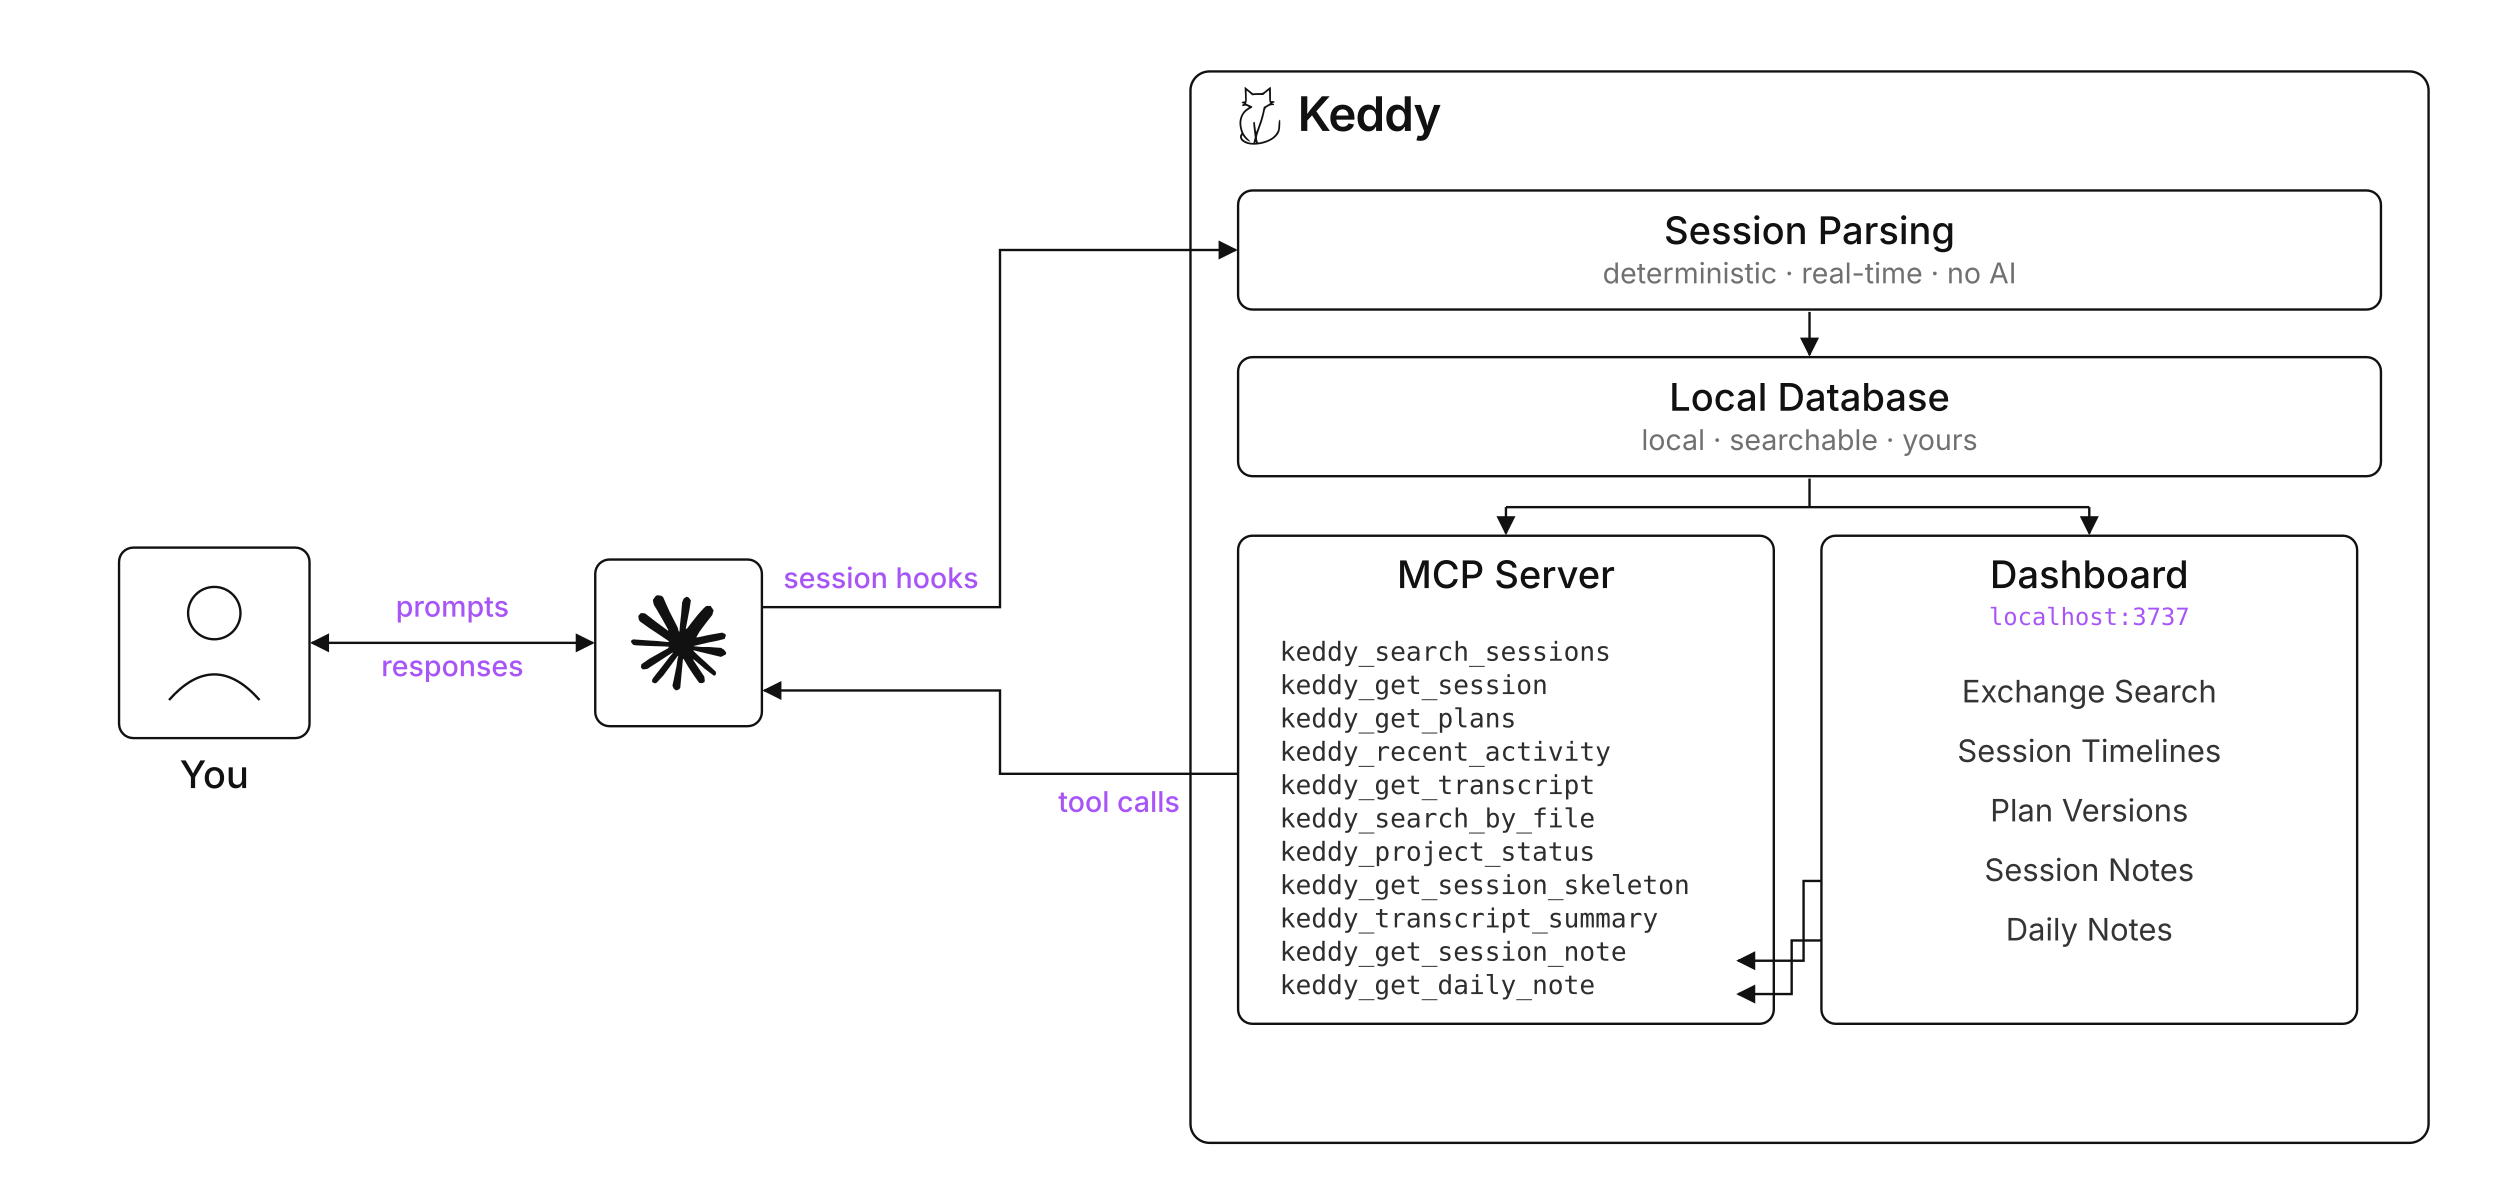
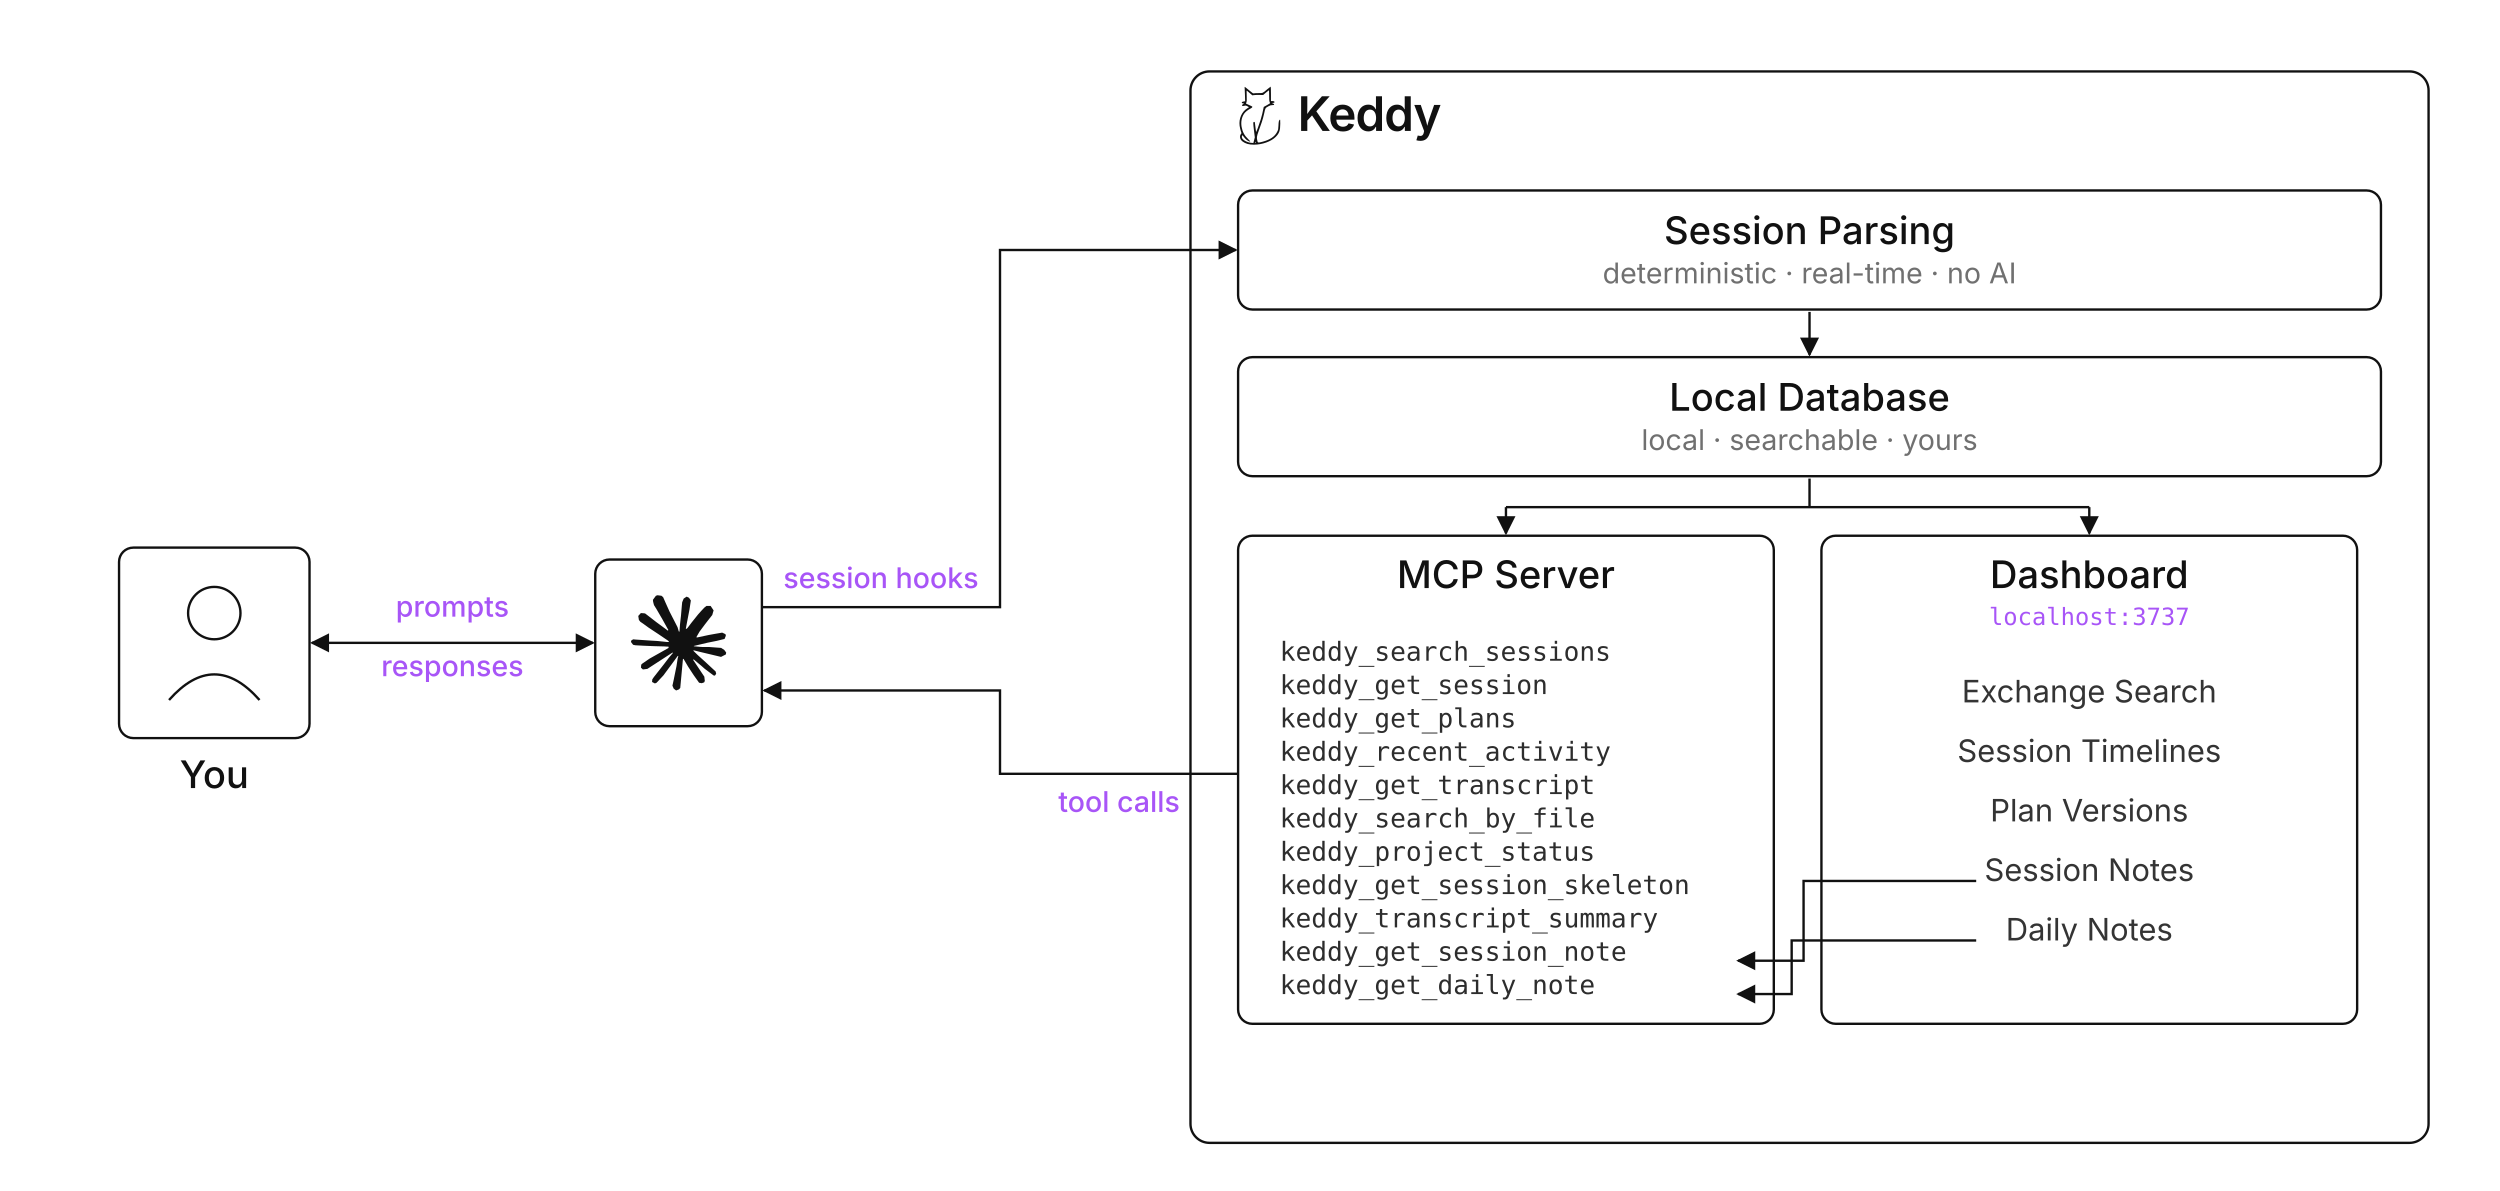
<svg xmlns="http://www.w3.org/2000/svg" viewBox="0 0 2100 1000" role="img" aria-label="Keddy architecture: You interact with Claude Code; Claude Code sends session hooks to Keddy's session reader, which writes to a local database. The database serves both MCP tools that Claude can call, and a dashboard you open in your browser.">
  <defs>
    <style>
      .box { fill: none; stroke: #111111; stroke-width: 2; }
      .label { font-family: -apple-system, BlinkMacSystemFont, "Inter", "Helvetica Neue", Arial, sans-serif; fill: #111111; }
      .label-box { font-size: 32px; font-weight: 500; }
      .label-sub { font-size: 24px; font-weight: 400; opacity: 0.6; }
      .label-title { font-size: 40px; font-weight: 600; letter-spacing: -0.02em; }
      .label-arrow { font-family: -apple-system, BlinkMacSystemFont, "Inter", "Helvetica Neue", Arial, sans-serif; font-size: 24px; font-weight: 500; fill: #a855f7; }
      .tool-list { font-family: ui-monospace, "SF Mono", Menlo, Consolas, monospace; font-size: 22px; fill: #111111; opacity: 0.88; }
      .capability-list { font-family: -apple-system, BlinkMacSystemFont, "Inter", "Helvetica Neue", Arial, sans-serif; font-size: 26px; fill: #111111; opacity: 0.85; }
      .arrow { stroke: #111111; stroke-width: 2; fill: none; }
    </style>
    <marker id="arrowhead" viewBox="0 0 10 10" refX="9" refY="5" markerWidth="8" markerHeight="8" orient="auto-start-reverse">
      <path d="M 0 0 L 10 5 L 0 10 z" fill="#111111" />
    </marker>
  </defs>
  <rect x="100" y="460" width="160" height="160" rx="12" class="box" />
  <circle cx="180" cy="515" r="22" fill="none" stroke="#111111" stroke-width="2" />
  <path d="M 142 588 Q 180 545 218 588" fill="none" stroke="#111111" stroke-width="2" />
  <text x="180" y="662" text-anchor="middle" class="label label-box">You</text>
  <line x1="262" y1="540" x2="498" y2="540" class="arrow" marker-end="url(#arrowhead)" marker-start="url(#arrowhead)" />
  <text x="380" y="518" text-anchor="middle" class="label-arrow">prompts</text>
  <text x="380" y="568" text-anchor="middle" class="label-arrow">responses</text>
  <rect x="500" y="470" width="140" height="140" rx="12" class="box" />
  <svg x="530" y="500" width="80" height="80" viewBox="0 0 24 24">
    <path fill="#111111" d="m4.714 15.956 4.717-2.647.079-.231-.079-.128h-.231l-.789-.049-2.696-.073-2.337-.097-2.265-.121-.571-.121-.534-.704.055-.352.48-.322.686.061 1.518.103 2.277.158 1.651.097 2.447.255h.389l.055-.158-.134-.097-.103-.097L6.973 9.836l-2.55-1.688-1.336-.971-.723-.492-.364-.461-.158-1.008.656-.723.88.061.225.061.892.686 1.906 1.475 2.489 1.834.364.303.146-.103.018-.073-.164-.273-1.354-2.447-1.445-2.489-.643-1.032-.17-.619c-.061-.255-.103-.467-.103-.729L6.287.134 6.7 0l.996.134.419.364.619 1.415 1.002 2.228 1.554 3.03.455.898.243.832.091.255h.158v-.146l.128-1.706.237-2.095.231-2.696.079-.759.376-.911.747-.492.583.279.48.686-.067.443-.285 1.852-.559 2.902-.364 1.943h.212l.243-.243.984-1.305 1.651-2.064.729-.82.85-.905.546-.431h1.032l.759 1.129-.34 1.166-1.062 1.348-.88 1.141-1.263 1.7-.789 1.36.073.109.188-.018 2.853-.607 1.542-.279 1.84-.316.832.389.091.395-.328.807-1.967.486-2.307.461-3.436.814-.043.03.049.061 1.548.146.662.036h1.621l3.018.225.789.522.474.638-.079.486-1.214.619-1.639-.389-3.825-.911-1.311-.328h-.182v.109l1.093 1.069 2.003 1.809 2.507 2.331.128.577-.322.455-.34-.049-2.204-1.657-.85-.747-1.925-1.621h-.128v.17l.443.65 2.344 3.521.121 1.081-.17.352-.607.212-.668-.121-1.372-1.925L14.38 17.959l-1.141-1.943-.14.079-.674 7.255-.316.37-.729.279-.607-.461-.322-.747.322-1.475.389-1.925.316-1.53.285-1.9.17-.631-.012-.043-.14.018-1.433 1.967-2.18 2.945-1.724 1.846-.413.164-.716-.37.067-.662.401-.589 2.386-3.036 1.439-1.882.929-1.087-.006-.158h-.055l-6.338 4.116-1.129.146-.486-.455.061-.747.231-.243 1.906-1.311Z" />
  </svg>
  <path d="M 640 510 L 840 510 L 840 210 L 1038 210" class="arrow" marker-end="url(#arrowhead)" />
  <text x="740" y="494" text-anchor="middle" class="label-arrow">session hooks</text>
  <path d="M 1040 650 L 840 650 L 840 580 L 642 580" class="arrow" marker-end="url(#arrowhead)" />
  <text x="940" y="682" text-anchor="middle" class="label-arrow">tool calls</text>
  <rect x="1000" y="60" width="1040" height="900" rx="16" class="box" />
  <svg x="1040" y="72" width="36" height="50" viewBox="52 2 142 198" preserveAspectRatio="xMidYMid meet">
    <path fill="#111111" fill-rule="evenodd" d="M 148.394 14.089 C 132.816 27.277, 134.634 26.491, 119.541 26.557 C 112.368 26.588, 105.363 26.949, 103.974 27.359 C 101.786 28.005, 100.047 26.926, 90.974 19.292 C 74.714 5.612, 72.456 4.060, 73.454 7.250 C 73.669 7.938, 74.134 18.651, 74.486 31.057 L 75.128 53.614 69.814 54.557 C 65.442 55.333, 64.444 55.893, 64.185 57.715 C 63.870 59.929, 64.296 60.169, 70.500 61.280 C 72.084 61.564, 71.720 61.978, 68.750 63.268 C 66.217 64.369, 65 65.544, 65 66.890 C 65 69.782, 66.103 70.082, 72.115 68.826 C 77.138 67.777, 77.853 67.881, 82.750 70.368 C 85.638 71.834, 88 73.187, 88 73.375 C 88 73.562, 85.346 75.354, 82.102 77.356 C 63.978 88.543, 53.763 111.704, 56.733 134.877 C 57.341 139.620, 59.009 147.179, 60.439 151.676 L 63.040 159.852 60.520 163.565 C 55.605 170.808, 58.353 181.449, 66.739 187.649 C 76.678 194.997, 88.024 198.159, 104.452 198.160 C 131.876 198.160, 161.392 187.667, 176.560 172.525 C 188.728 160.377, 191.970 151.153, 191.988 128.628 C 191.999 115.288, 191.840 113.888, 190.445 115.045 C 187.285 117.668, 186.553 120.808, 185.999 134.120 C 185.452 147.268, 185.306 147.996, 181.770 155.120 C 173.724 171.329, 157.962 181.956, 132.122 188.592 C 118.432 192.107, 117.485 191.983, 116.103 186.494 C 113.051 174.373, 113.345 171.839, 119.996 153 C 123.394 143.375, 128.168 129.838, 130.605 122.917 C 133.041 115.997, 136.605 102.947, 138.524 93.917 C 142.411 75.632, 141.910 76.459, 152.757 70.393 C 158.376 67.251, 160.476 66.620, 165.493 66.565 C 170.812 66.507, 171.500 66.271, 171.500 64.500 C 171.500 63.107, 170.514 62.210, 168.250 61.543 C 163.969 60.283, 164.111 59, 168.531 59 C 170.761 59, 172.277 58.442, 172.643 57.487 C 173.690 54.759, 171.039 53, 165.878 53 L 161 53 161 29 C 161 14.798, 160.619 5, 160.066 5 C 159.552 5, 154.300 9.090, 148.394 14.089 M 144.287 25.042 L 135.074 32.924 121.787 32.712 C 114.479 32.595, 106.402 32.859, 103.837 33.298 L 99.174 34.096 91.337 27.367 C 87.027 23.666, 82.646 19.932, 81.603 19.069 C 79.748 17.535, 79.720 17.896, 80.351 35.129 C 80.876 49.473, 80.718 53.549, 79.498 57.005 C 78.674 59.340, 78 61.349, 78 61.468 C 78 61.696, 91.545 67.902, 96.250 69.830 C 100.878 71.727, 99.824 74.555, 93.250 77.878 C 84.185 82.460, 75.827 89.152, 71.717 95.120 C 63.554 106.973, 60.584 122.564, 63.400 138.784 C 66.349 155.769, 72.831 167.749, 85.775 180.133 C 93.900 187.906, 94.022 190.092, 86.103 186.053 C 80.515 183.202, 75.416 178.547, 70.339 171.664 C 66.042 165.836, 66.034 165.832, 64.892 168.338 C 64.244 169.760, 64.033 172.363, 64.405 174.347 C 65.911 182.371, 81.995 191.150, 97 192.138 L 102.500 192.500 104.918 183.140 L 107.336 173.780 104.579 151.121 C 101.383 124.845, 101.417 122.500, 104.996 122.500 C 107.768 122.500, 107.339 120.599, 110.019 144.750 C 110.705 150.938, 111.544 155.997, 111.884 155.993 C 112.223 155.989, 114.241 151.151, 116.369 145.243 C 125.619 119.556, 129.978 105.818, 131.994 96 C 133.180 90.225, 134.815 82.575, 135.627 79 L 137.103 72.500 147.551 66.716 C 153.298 63.534, 158 60.552, 158 60.088 C 158 59.624, 157.325 57.629, 156.500 55.654 C 155.360 52.926, 155 47.854, 155 34.532 C 155 24.889, 154.662 17.036, 154.250 17.080 C 153.838 17.124, 149.354 20.707, 144.287 25.042 M 109 190.441 C 109 191.848, 109.450 193, 110 193 C 110.550 193, 111 192.127, 111 191.059 C 111 189.991, 110.550 188.840, 110 188.500 C 109.433 188.149, 109 188.990, 109 190.441" />
  </svg>
  <text x="1090" y="110" class="label label-title">Keddy</text>
  <rect x="1040" y="160" width="960" height="100" rx="12" class="box" />
  <text x="1520" y="205" text-anchor="middle" class="label label-box">Session Parsing</text>
  <text x="1520" y="238" text-anchor="middle" class="label label-sub">deterministic · real-time · no AI</text>
  <line x1="1520" y1="262" x2="1520" y2="298" class="arrow" marker-end="url(#arrowhead)" />
  <rect x="1040" y="300" width="960" height="100" rx="12" class="box" />
  <text x="1520" y="345" text-anchor="middle" class="label label-box">Local Database</text>
  <text x="1520" y="378" text-anchor="middle" class="label label-sub">local · searchable · yours</text>
  <line x1="1520" y1="402" x2="1520" y2="426" class="arrow" />
  <line x1="1265" y1="426" x2="1755" y2="426" class="arrow" />
  <line x1="1265" y1="426" x2="1265" y2="448" class="arrow" marker-end="url(#arrowhead)" />
  <line x1="1755" y1="426" x2="1755" y2="448" class="arrow" marker-end="url(#arrowhead)" />
  <rect x="1040" y="450" width="450" height="410" rx="12" class="box" />
  <text x="1265" y="494" text-anchor="middle" class="label label-box">MCP Server</text>
  <g class="tool-list">
    <text x="1075" y="555">keddy_search_sessions</text>
    <text x="1075" y="583">keddy_get_session</text>
    <text x="1075" y="611">keddy_get_plans</text>
    <text x="1075" y="639">keddy_recent_activity</text>
    <text x="1075" y="667">keddy_get_transcript</text>
    <text x="1075" y="695">keddy_search_by_file</text>
    <text x="1075" y="723">keddy_project_status</text>
    <text x="1075" y="751">keddy_get_session_skeleton</text>
    <text x="1075" y="779">keddy_transcript_summary</text>
    <text x="1075" y="807">keddy_get_session_note</text>
    <text x="1075" y="835">keddy_get_daily_note</text>
  </g>
  <rect x="1530" y="450" width="450" height="410" rx="12" class="box" />
  <text x="1755" y="494" text-anchor="middle" class="label label-box">Dashboard</text>
  <text x="1755" y="525" text-anchor="middle" style="font-family: ui-monospace, 'SF Mono', Menlo, Consolas, monospace; font-size: 20px; font-weight: 500; fill: #a855f7;">localhost:3737</text>
  <g class="capability-list">
    <text x="1755" y="590" text-anchor="middle">Exchange Search</text>
    <text x="1755" y="640" text-anchor="middle">Session Timelines</text>
    <text x="1755" y="690" text-anchor="middle">Plan Versions</text>
    <text x="1755" y="740" text-anchor="middle">Session Notes</text>
    <text x="1755" y="790" text-anchor="middle">Daily Notes</text>
  </g>
-   <path d="M 1530 740 L 1515 740 L 1515 807 L 1460 807" class="arrow" marker-end="url(#arrowhead)" />
-   <path d="M 1530 790 L 1505 790 L 1505 835 L 1460 835" class="arrow" marker-end="url(#arrowhead)" />
+   <path d="M 1660 740 L 1515 740 L 1515 807 L 1460 807" class="arrow" marker-end="url(#arrowhead)" />
+   <path d="M 1660 790 L 1505 790 L 1505 835 L 1460 835" class="arrow" marker-end="url(#arrowhead)" />
</svg>
